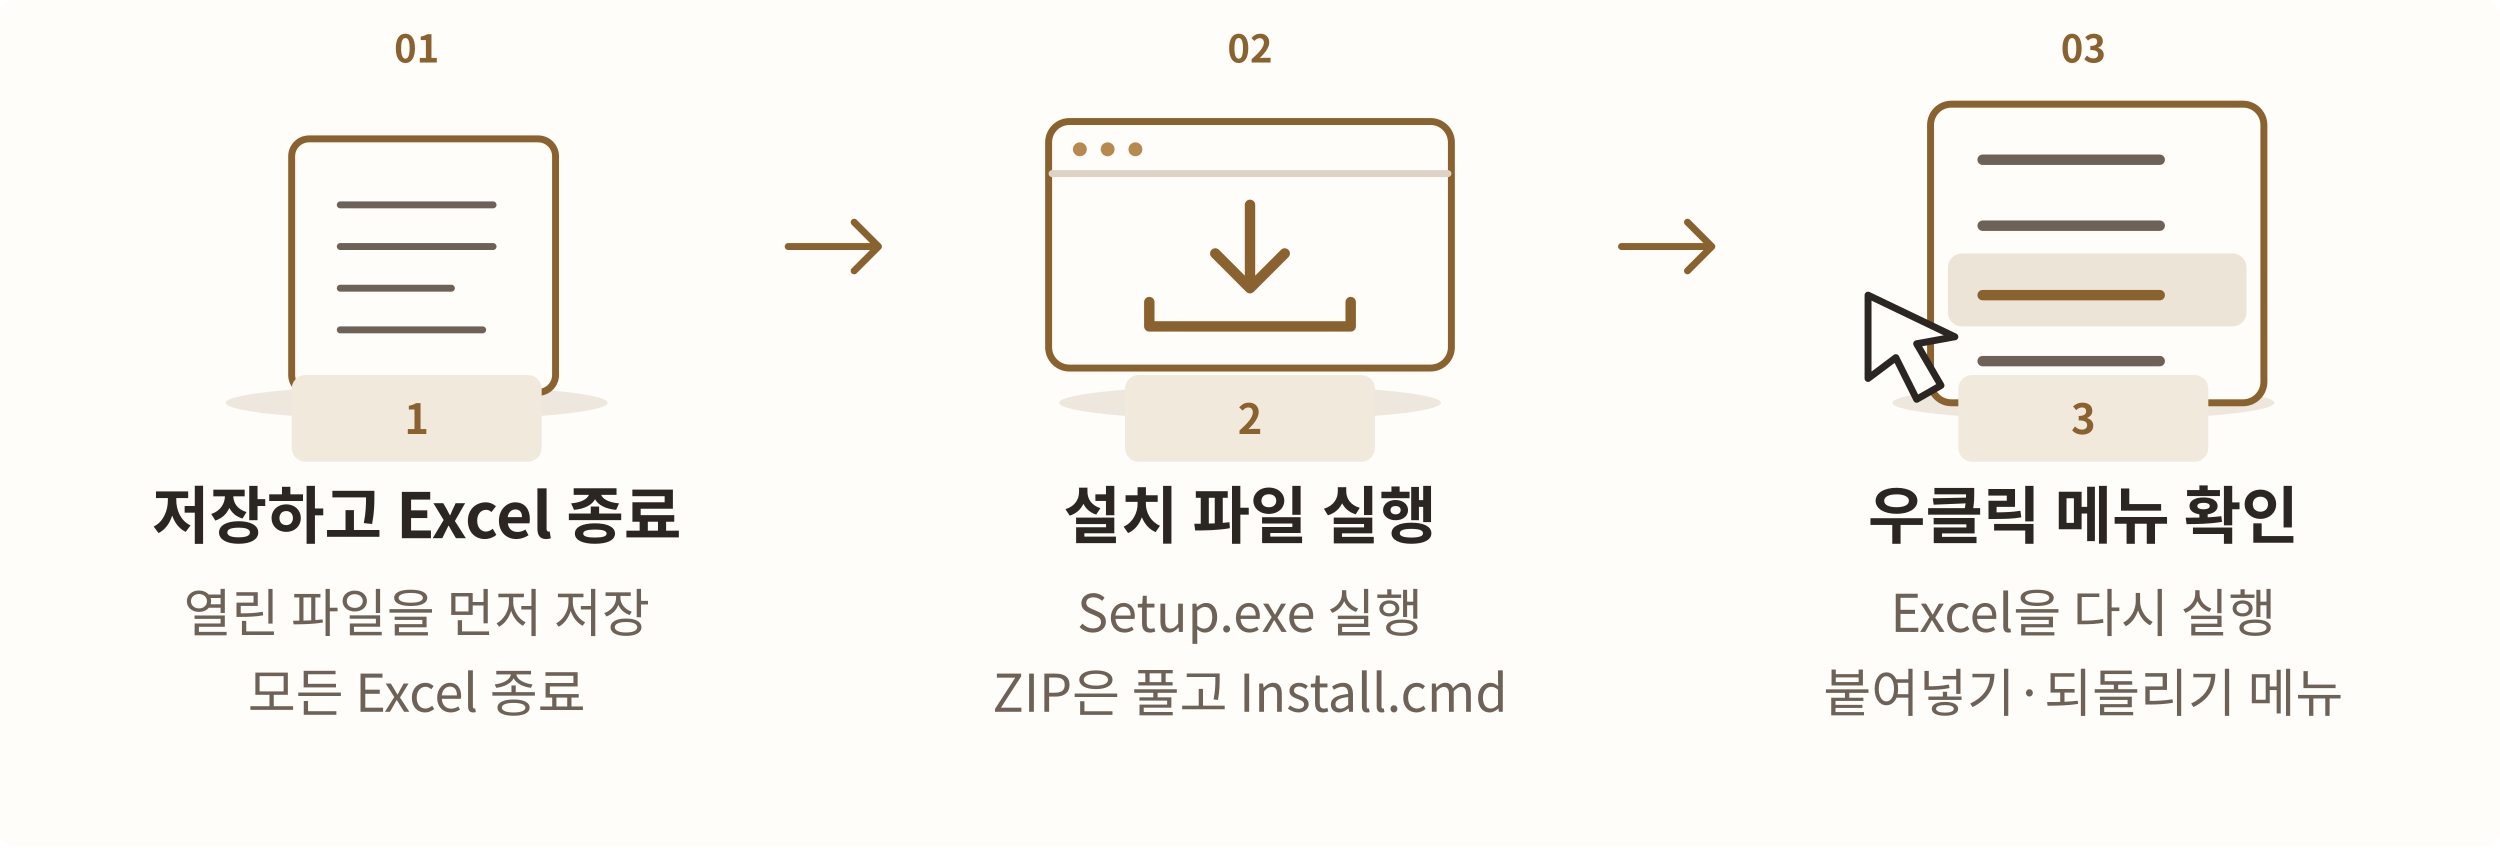
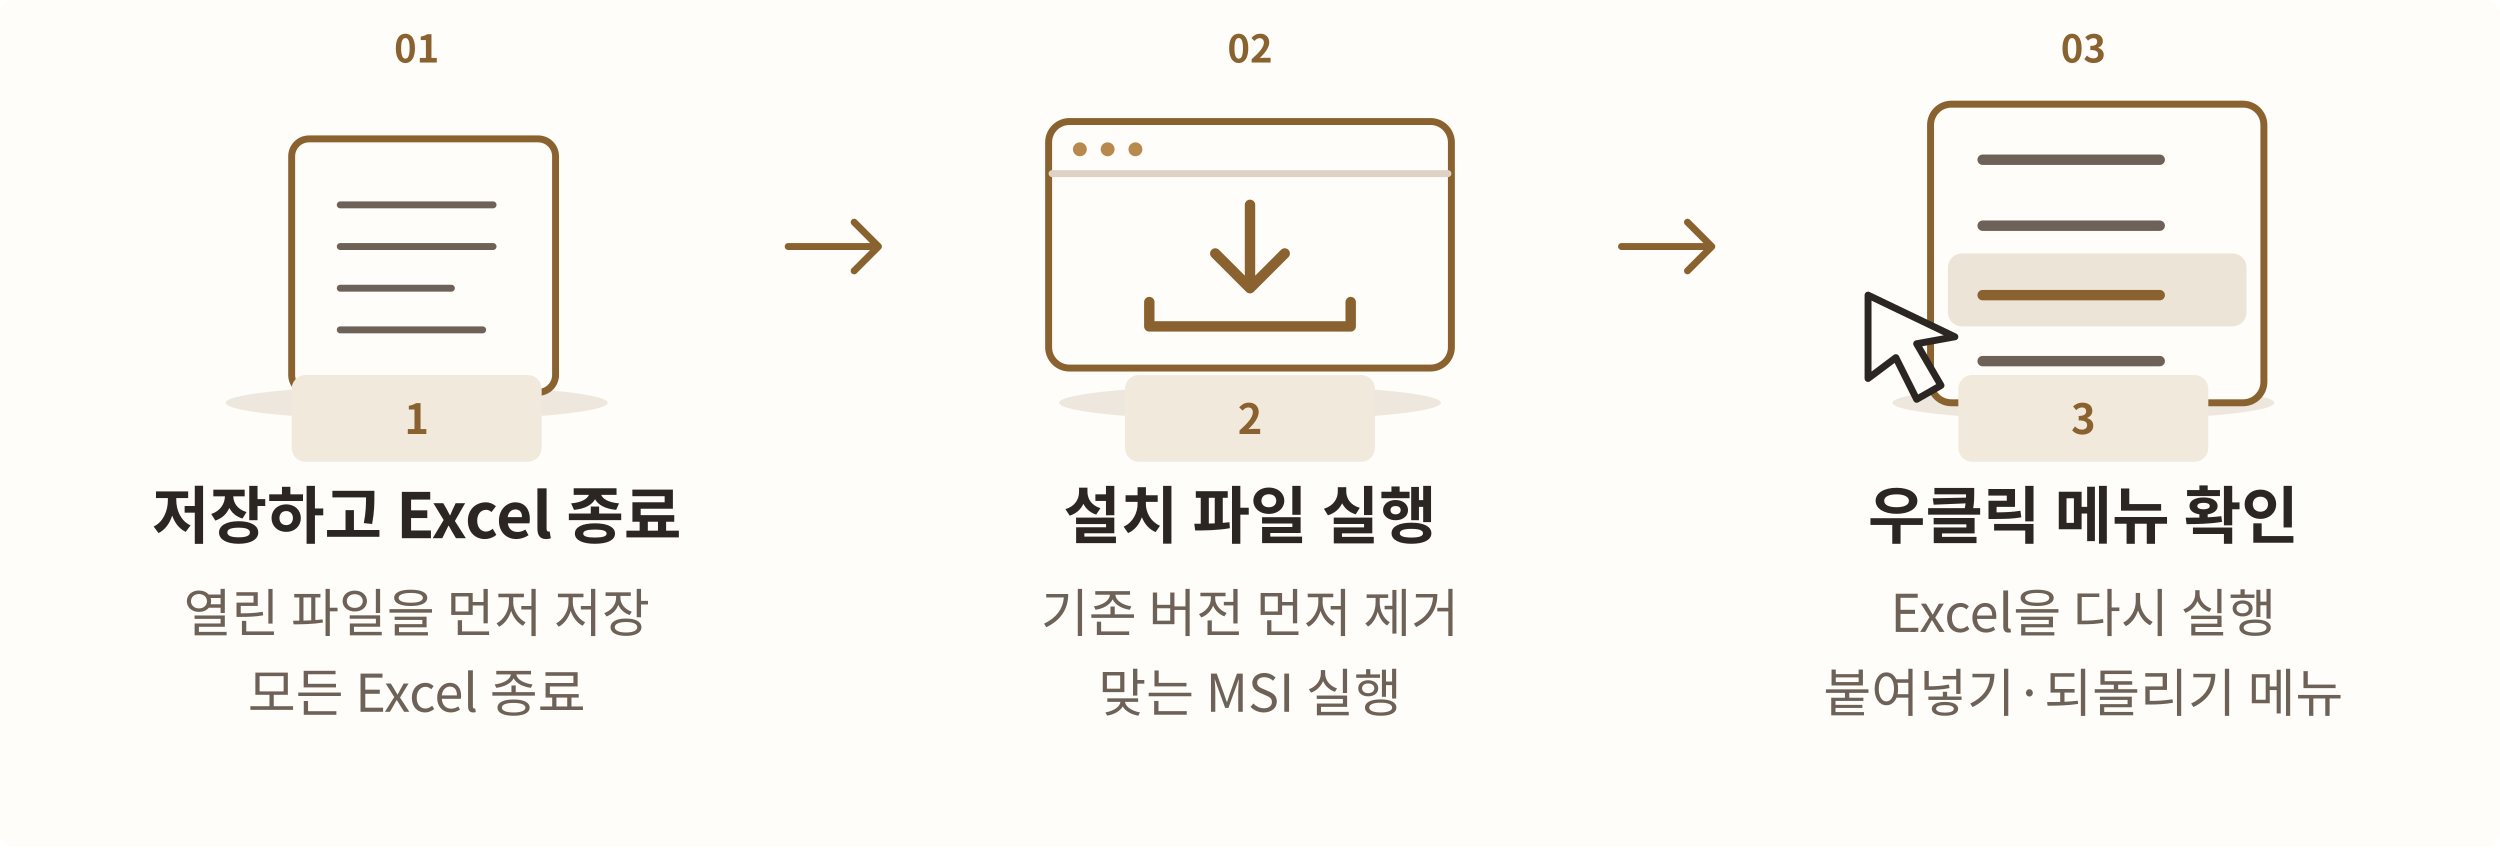
<svg xmlns="http://www.w3.org/2000/svg" width="720" height="244" viewBox="0 0 720 244" role="img" aria-labelledby="title desc">
  <g font-family="Noto Sans CJK KR, Noto Sans KR, Malgun Gothic, Segoe UI, sans-serif">
    <rect width="720" height="244" rx="4" fill="#fffdf9" />
    <text x="120.0" y="18" font-size="11" fill="#8a622f" font-weight="700" text-anchor="middle">01</text>
    <g transform="translate(48 25)">
      <ellipse cx="72" cy="91" rx="55" ry="5" fill="#ded2c4" opacity=".5" />
      <rect x="36" y="15" width="76" height="73" rx="5" fill="#fffdf9" stroke="#8a622f" stroke-width="2" />
      <path d="M50 34H94" fill="none" stroke="#6e6258" stroke-width="2" stroke-linecap="round" stroke-linejoin="round" />
      <path d="M50 46H94" fill="none" stroke="#6e6258" stroke-width="2" stroke-linecap="round" stroke-linejoin="round" />
      <path d="M50 58H82" fill="none" stroke="#6e6258" stroke-width="2" stroke-linecap="round" stroke-linejoin="round" />
      <path d="M50 70H91" fill="none" stroke="#6e6258" stroke-width="2" stroke-linecap="round" stroke-linejoin="round" />
    </g>
    <text x="120.0" y="155" font-size="18" fill="#2c2622" font-weight="700" text-anchor="middle">저장하고 Excel 종료</text>
    <text x="120.0" y="182" font-size="15" fill="#6e6258" font-weight="400" text-anchor="middle">열린 파일을 먼저 저장</text>
    <text x="120.0" y="205" font-size="15" fill="#6e6258" font-weight="400" text-anchor="middle">모든 Excel 종료</text>
    <rect x="85.0" y="109" width="70" height="23" rx="3" fill="#f2e9dd" stroke="#f2e9dd" stroke-width="2" />
    <text x="120.0" y="125" font-size="12" fill="#8a622f" font-weight="700" text-anchor="middle">1</text>
    <path d="M227 71H253M246 64L253 71L246 78" fill="none" stroke="#8a622f" stroke-width="2" stroke-linecap="round" stroke-linejoin="round" />
    <text x="360.0" y="18" font-size="11" fill="#8a622f" font-weight="700" text-anchor="middle">02</text>
    <g transform="translate(288 25)">
      <ellipse cx="72" cy="91" rx="55" ry="5" fill="#ded2c4" opacity=".5" />
      <rect x="14" y="10" width="116" height="71" rx="6" fill="#fffdf9" stroke="#8a622f" stroke-width="2" />
      <path d="M15 25H129" fill="none" stroke="#ded2c4" stroke-width="2" stroke-linecap="round" stroke-linejoin="round" />
      <circle cx="23" cy="18" r="2" fill="#b7894e" />
      <circle cx="31" cy="18" r="2" fill="#b7894e" />
      <circle cx="39" cy="18" r="2" fill="#b7894e" />
      <path d="M72 34V56M62 48L72 58L82 48" fill="none" stroke="#8a622f" stroke-width="3" stroke-linecap="round" stroke-linejoin="round" />
      <path d="M43 62V69H101V62" fill="none" stroke="#8a622f" stroke-width="3" stroke-linecap="round" stroke-linejoin="round" />
    </g>
    <text x="360.0" y="155" font-size="18" fill="#2c2622" font-weight="700" text-anchor="middle">설치 파일 실행</text>
-     <text x="360.0" y="182" font-size="15" fill="#6e6258" font-weight="400" text-anchor="middle">Setup.exe 실행</text>
-     <text x="360.0" y="205" font-size="15" fill="#6e6258" font-weight="400" text-anchor="middle">ZIP은 풀고 Install.cmd</text>
+     <text x="360.0" y="182" font-size="15" fill="#6e6258" font-weight="400" text-anchor="middle">기존 버전 먼저 제거</text>
+     <text x="360.0" y="205" font-size="15" fill="#6e6258" font-weight="400" text-anchor="middle">맞는 MSI 실행</text>
    <rect x="325.0" y="109" width="70" height="23" rx="3" fill="#f2e9dd" stroke="#f2e9dd" stroke-width="2" />
    <text x="360.0" y="125" font-size="12" fill="#8a622f" font-weight="700" text-anchor="middle">2</text>
    <path d="M467 71H493M486 64L493 71L486 78" fill="none" stroke="#8a622f" stroke-width="2" stroke-linecap="round" stroke-linejoin="round" />
    <text x="600.0" y="18" font-size="11" fill="#8a622f" font-weight="700" text-anchor="middle">03</text>
    <g transform="translate(528 25)">
      <ellipse cx="72" cy="91" rx="55" ry="5" fill="#ded2c4" opacity=".5" />
      <rect x="28" y="5" width="96" height="86" rx="6" fill="#fffdf9" stroke="#8a622f" stroke-width="2" />
      <path d="M43 21H94" fill="none" stroke="#6e6258" stroke-width="3" stroke-linecap="round" stroke-linejoin="round" />
      <path d="M43 40H94" fill="none" stroke="#6e6258" stroke-width="3" stroke-linecap="round" stroke-linejoin="round" />
      <rect x="34" y="49" width="84" height="19" rx="3" fill="#ece5d7" stroke="#ece5d7" stroke-width="2" />
      <path d="M43 60H94" fill="none" stroke="#8a622f" stroke-width="3" stroke-linecap="round" stroke-linejoin="round" />
      <path d="M43 79H94" fill="none" stroke="#6e6258" stroke-width="3" stroke-linecap="round" stroke-linejoin="round" />
      <path d="M10 60L10 84L18 78L24 90L31 86L24 74L35 72Z" fill="#fffdf9" stroke="#2c2622" stroke-width="2" stroke-linecap="round" stroke-linejoin="round" />
    </g>
    <text x="600.0" y="155" font-size="18" fill="#2c2622" font-weight="700" text-anchor="middle">우클릭 메뉴 확인</text>
    <text x="600.0" y="182" font-size="15" fill="#6e6258" font-weight="400" text-anchor="middle">Excel을 다시 실행</text>
    <text x="600.0" y="205" font-size="15" fill="#6e6258" font-weight="400" text-anchor="middle">붙여넣기·되돌리기 메뉴</text>
    <rect x="565.0" y="109" width="70" height="23" rx="3" fill="#f2e9dd" stroke="#f2e9dd" stroke-width="2" />
    <text x="600.0" y="125" font-size="12" fill="#8a622f" font-weight="700" text-anchor="middle">3</text>
  </g>
</svg>
